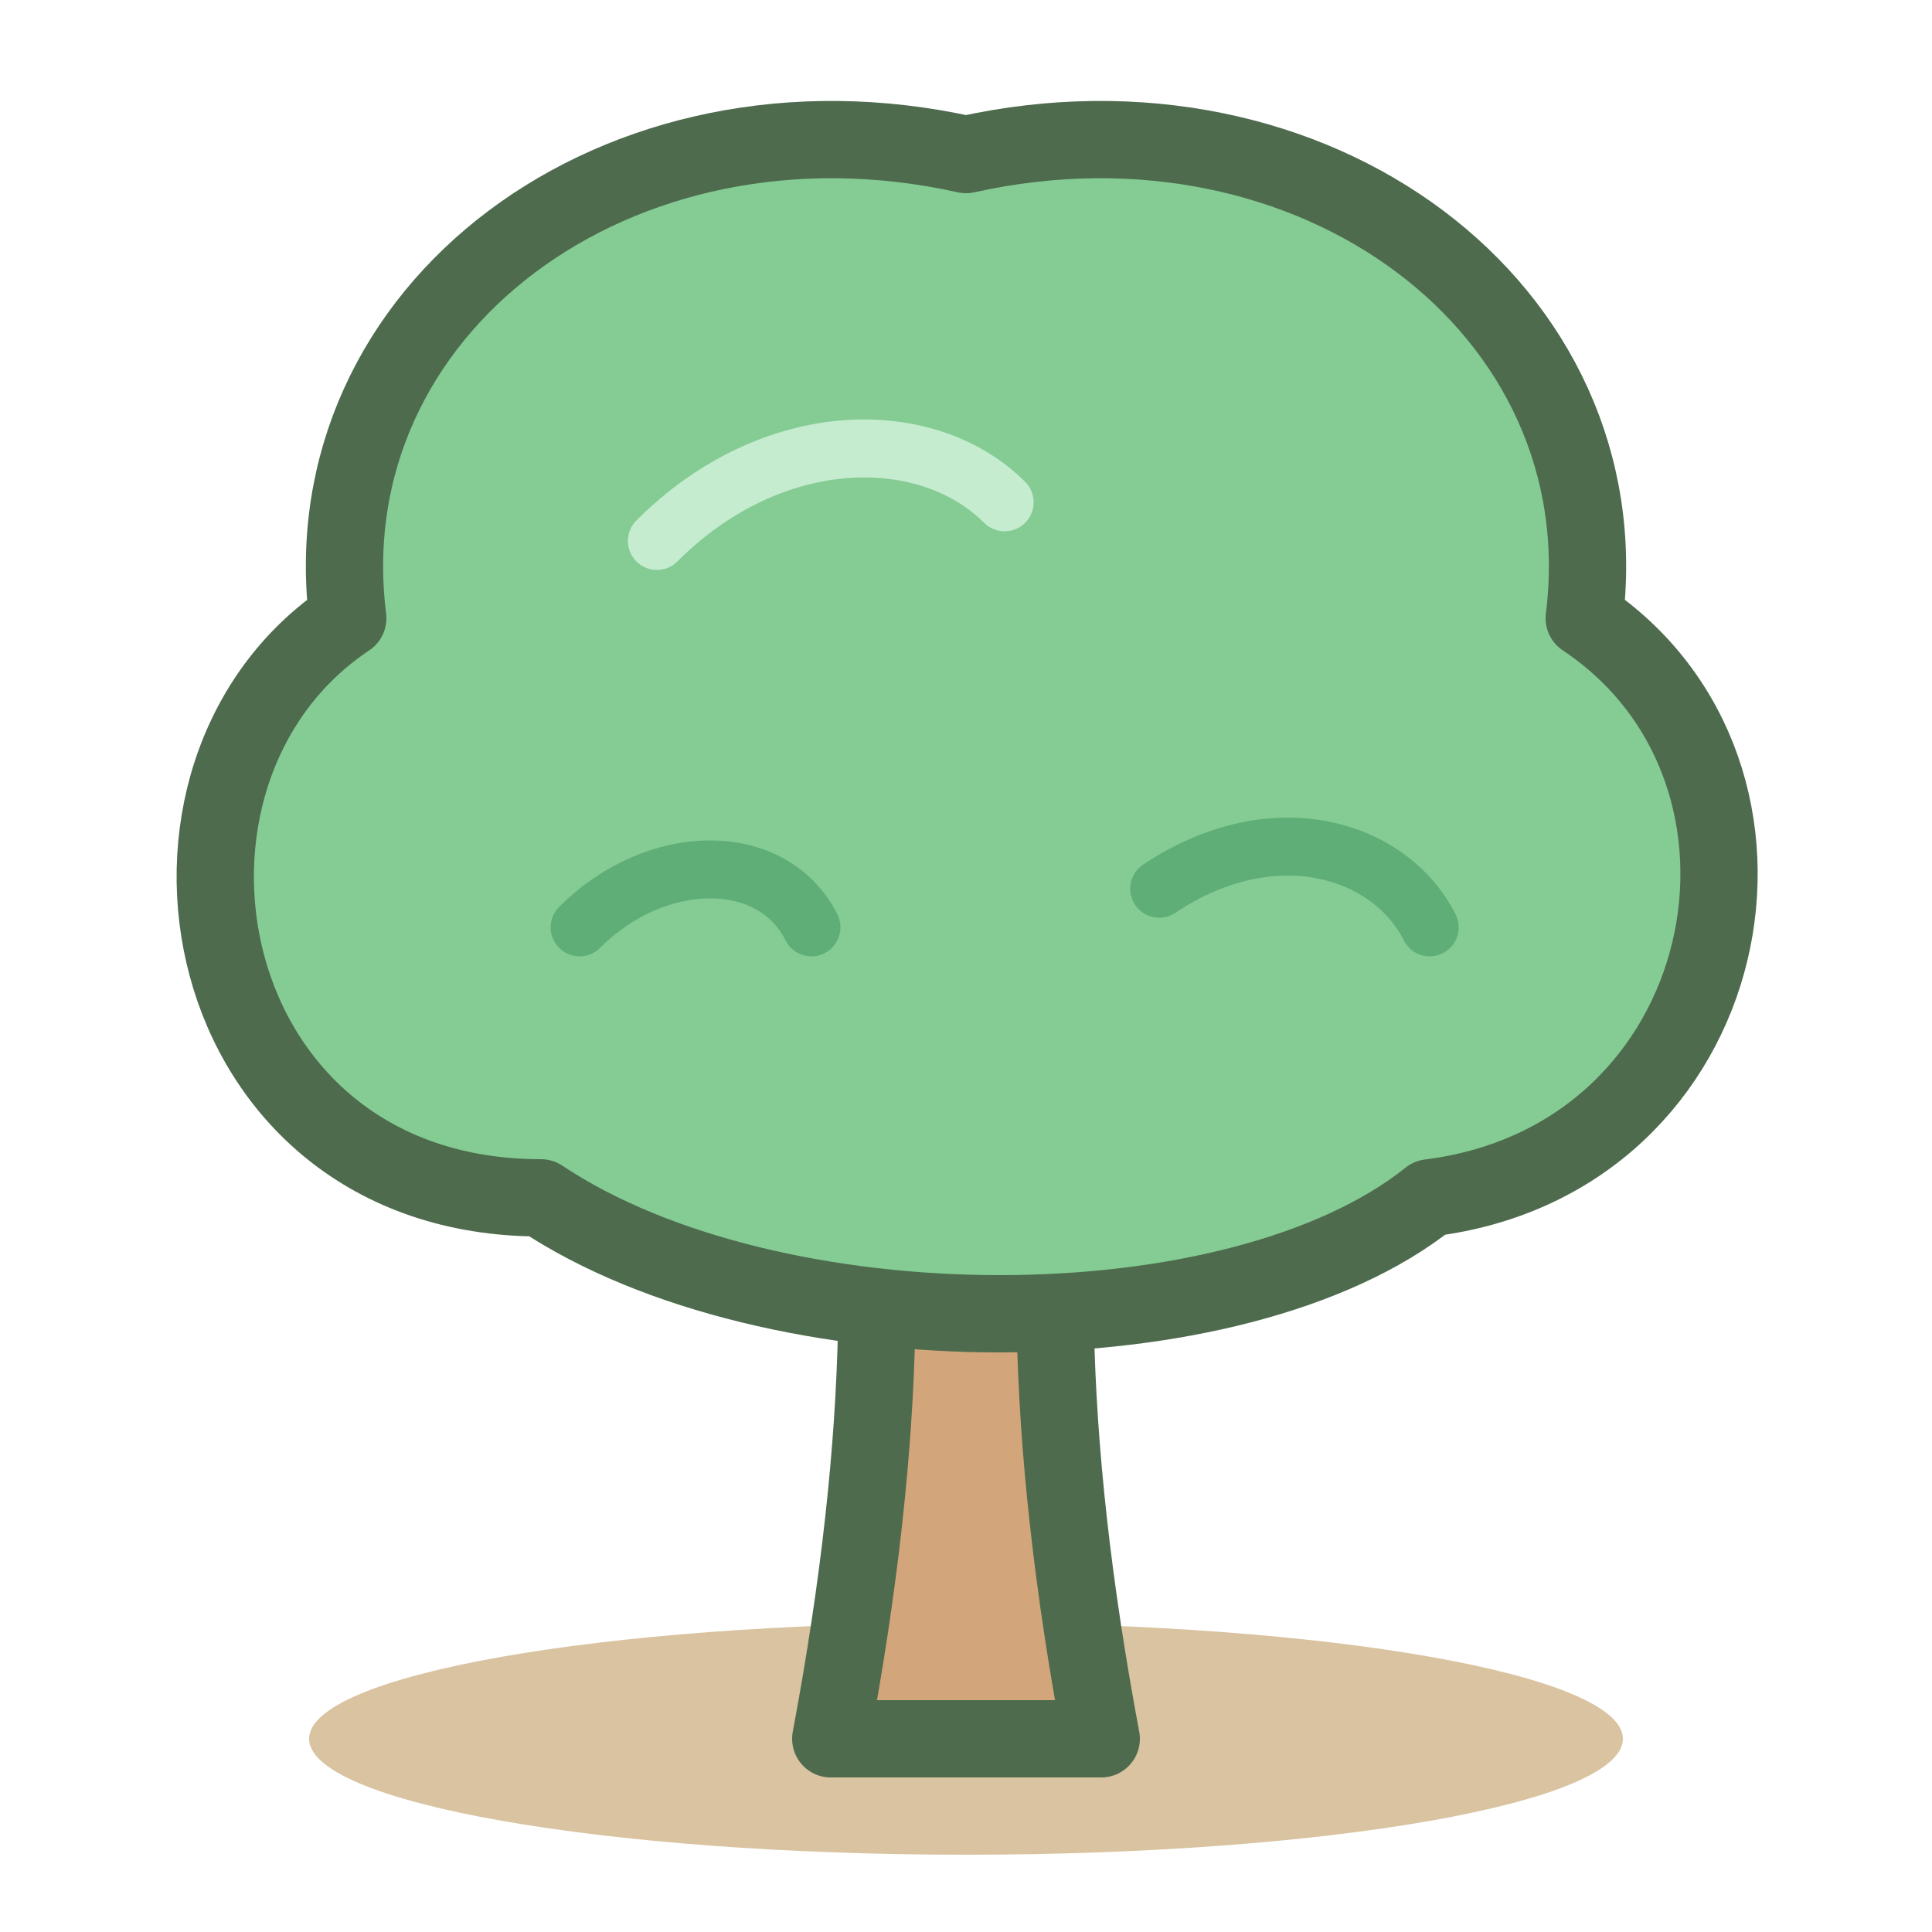
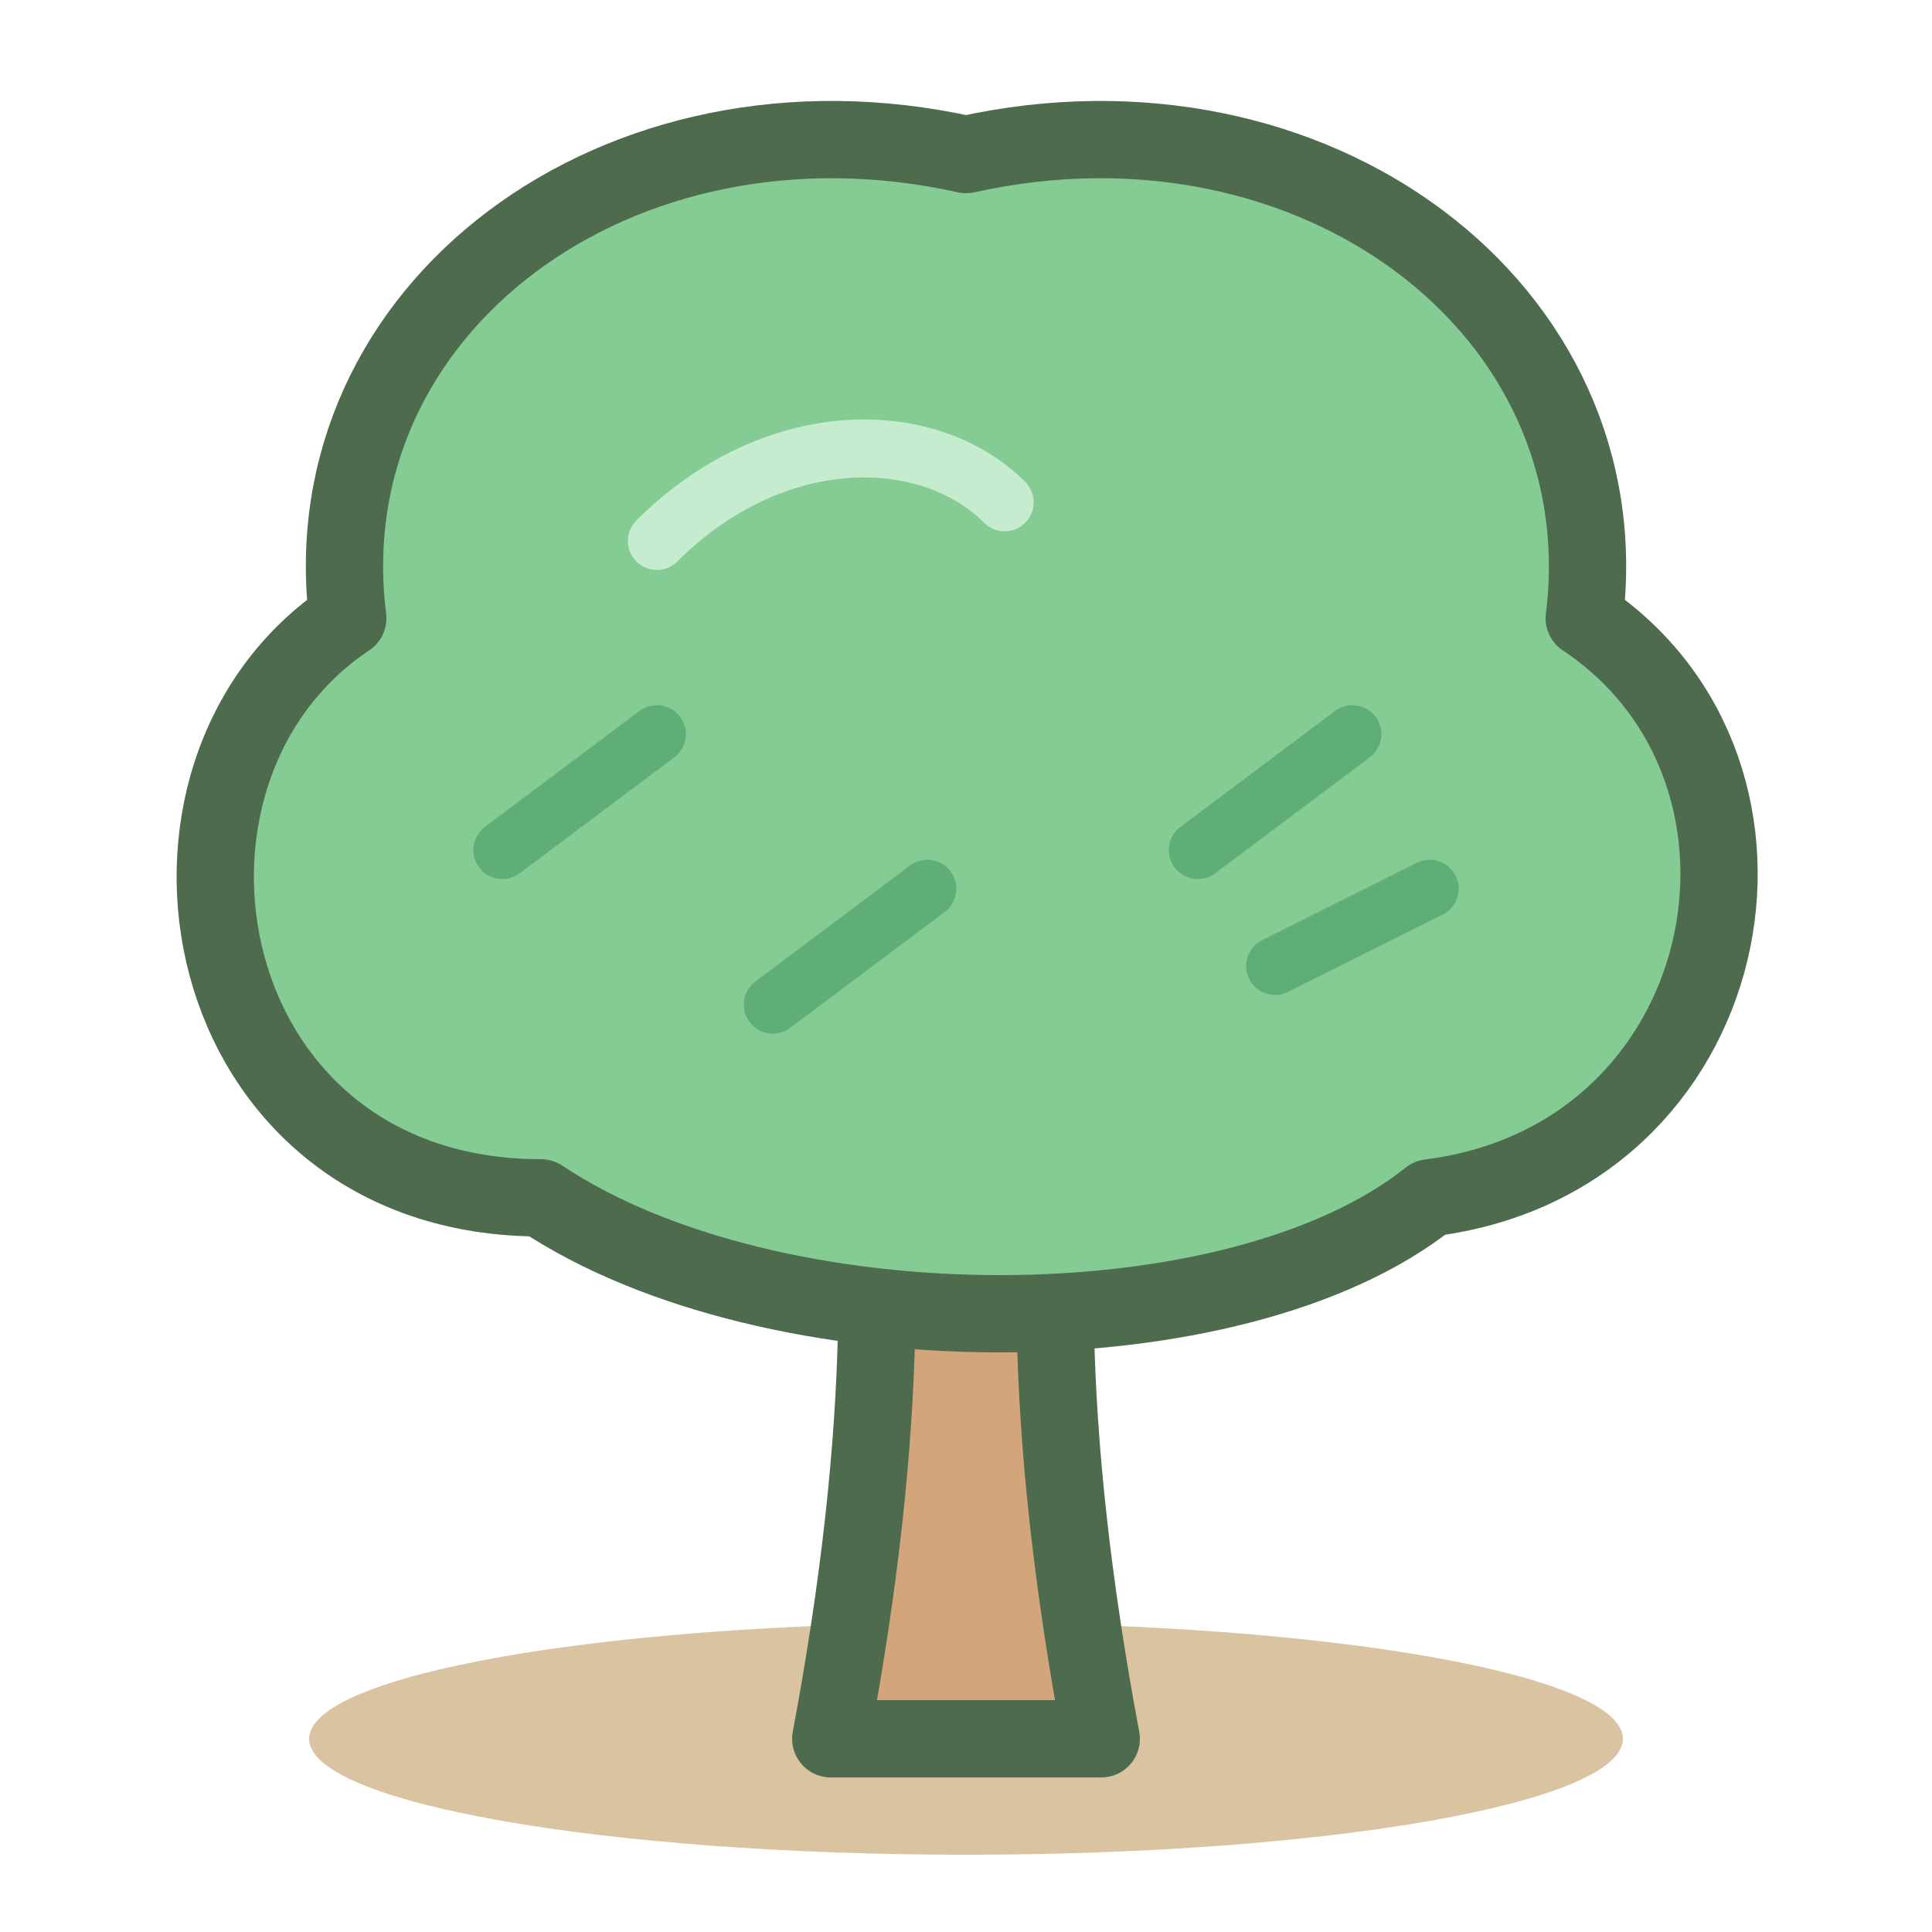
<svg xmlns="http://www.w3.org/2000/svg" viewBox="0 0 100 100" fill="none" stroke="#4e6b4e" stroke-width="4" stroke-linecap="round" stroke-linejoin="round">
  <ellipse cx="50" cy="90" rx="34" ry="6" fill="#d9c3a0" stroke="none" />
  <path d="M43 90 C46 74 46 62 44 52 L56 52 C54 62 54 74 57 90 Z" fill="#d2a57a" />
  <path d="M50 8 C68 4 84 16 82 32 C94 40 90 60 74 62 C64 70 40 70 28 62 C10 62 6 40 18 32 C16 16 32 4 50 8 Z" fill="#84cc93" />
  <path d="M34 28 C40 22 48 22 52 26" stroke="#c6ecd0" stroke-width="3" />
-   <path d="M60 46 C66 42 72 44 74 48" stroke="#5fae78" stroke-width="3" />
-   <path d="M30 48 C34 44 40 44 42 48" stroke="#5fae78" stroke-width="3" />
+   <path d="M62 44 L70 38 M66 50 L74 46" stroke="#5fae78" stroke-width="3" />
+   <path d="M26 44 L34 38 M40 52 L48 46" stroke="#5fae78" stroke-width="3" />
</svg>
